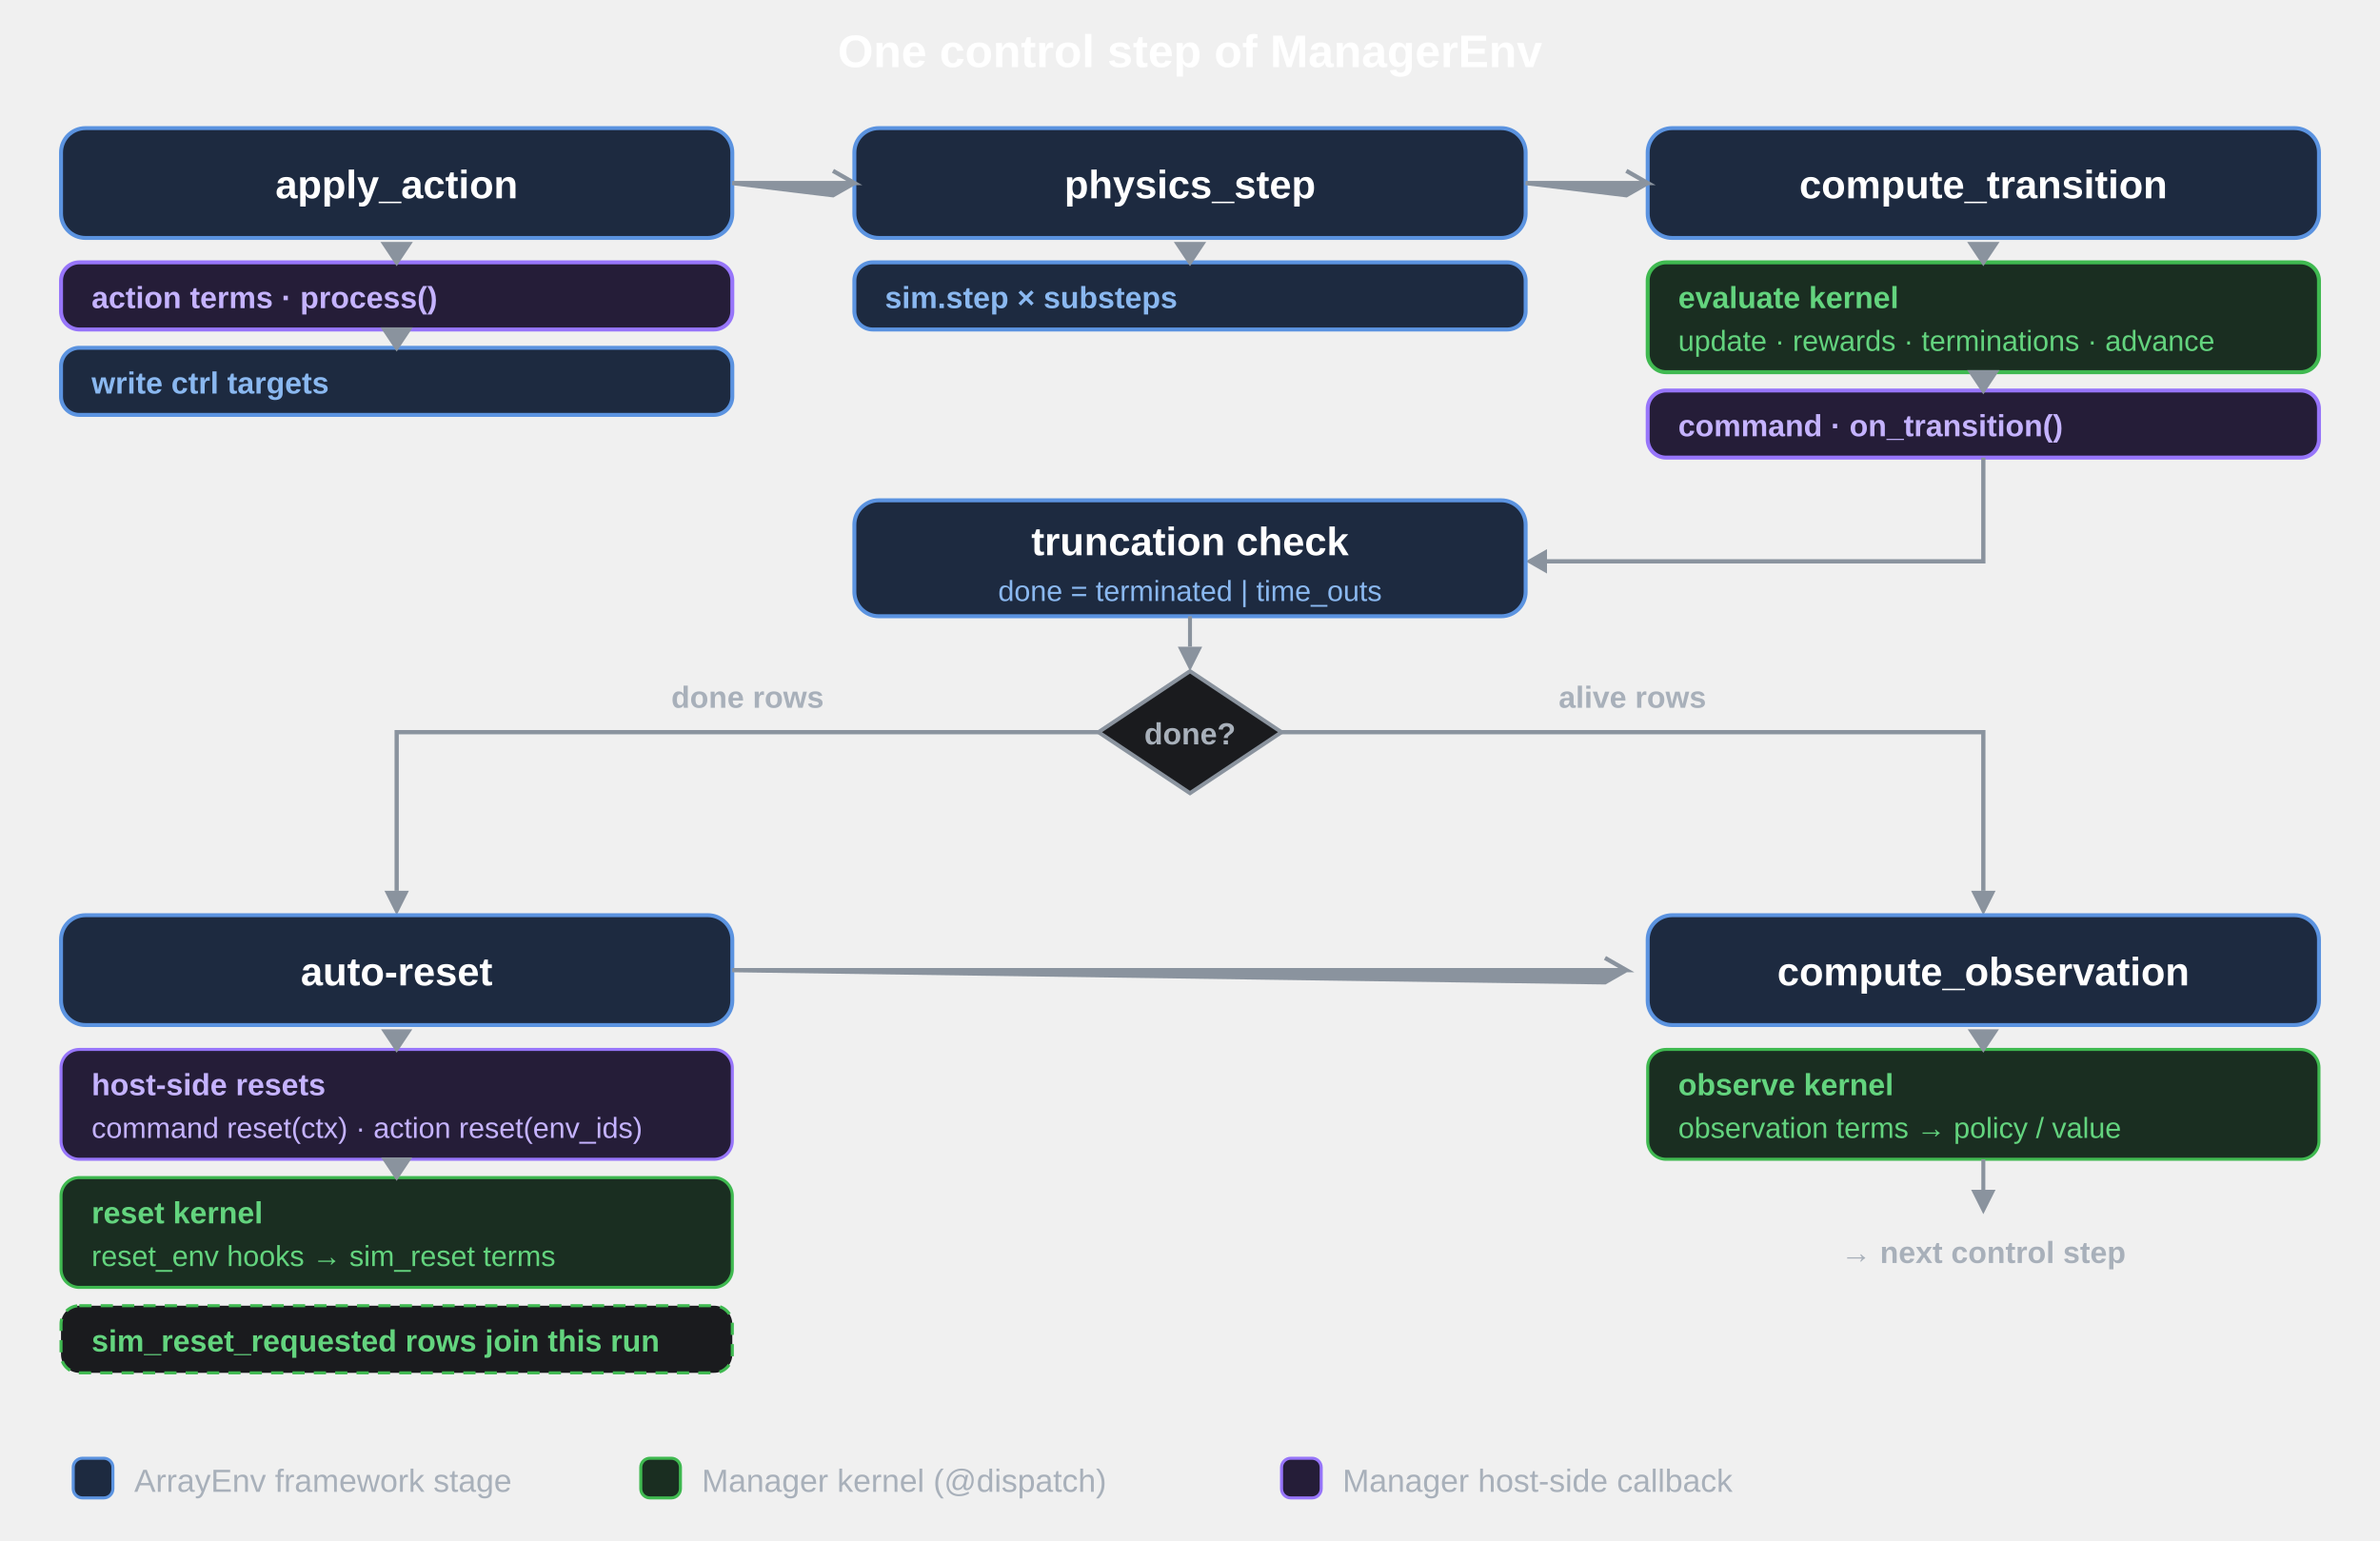
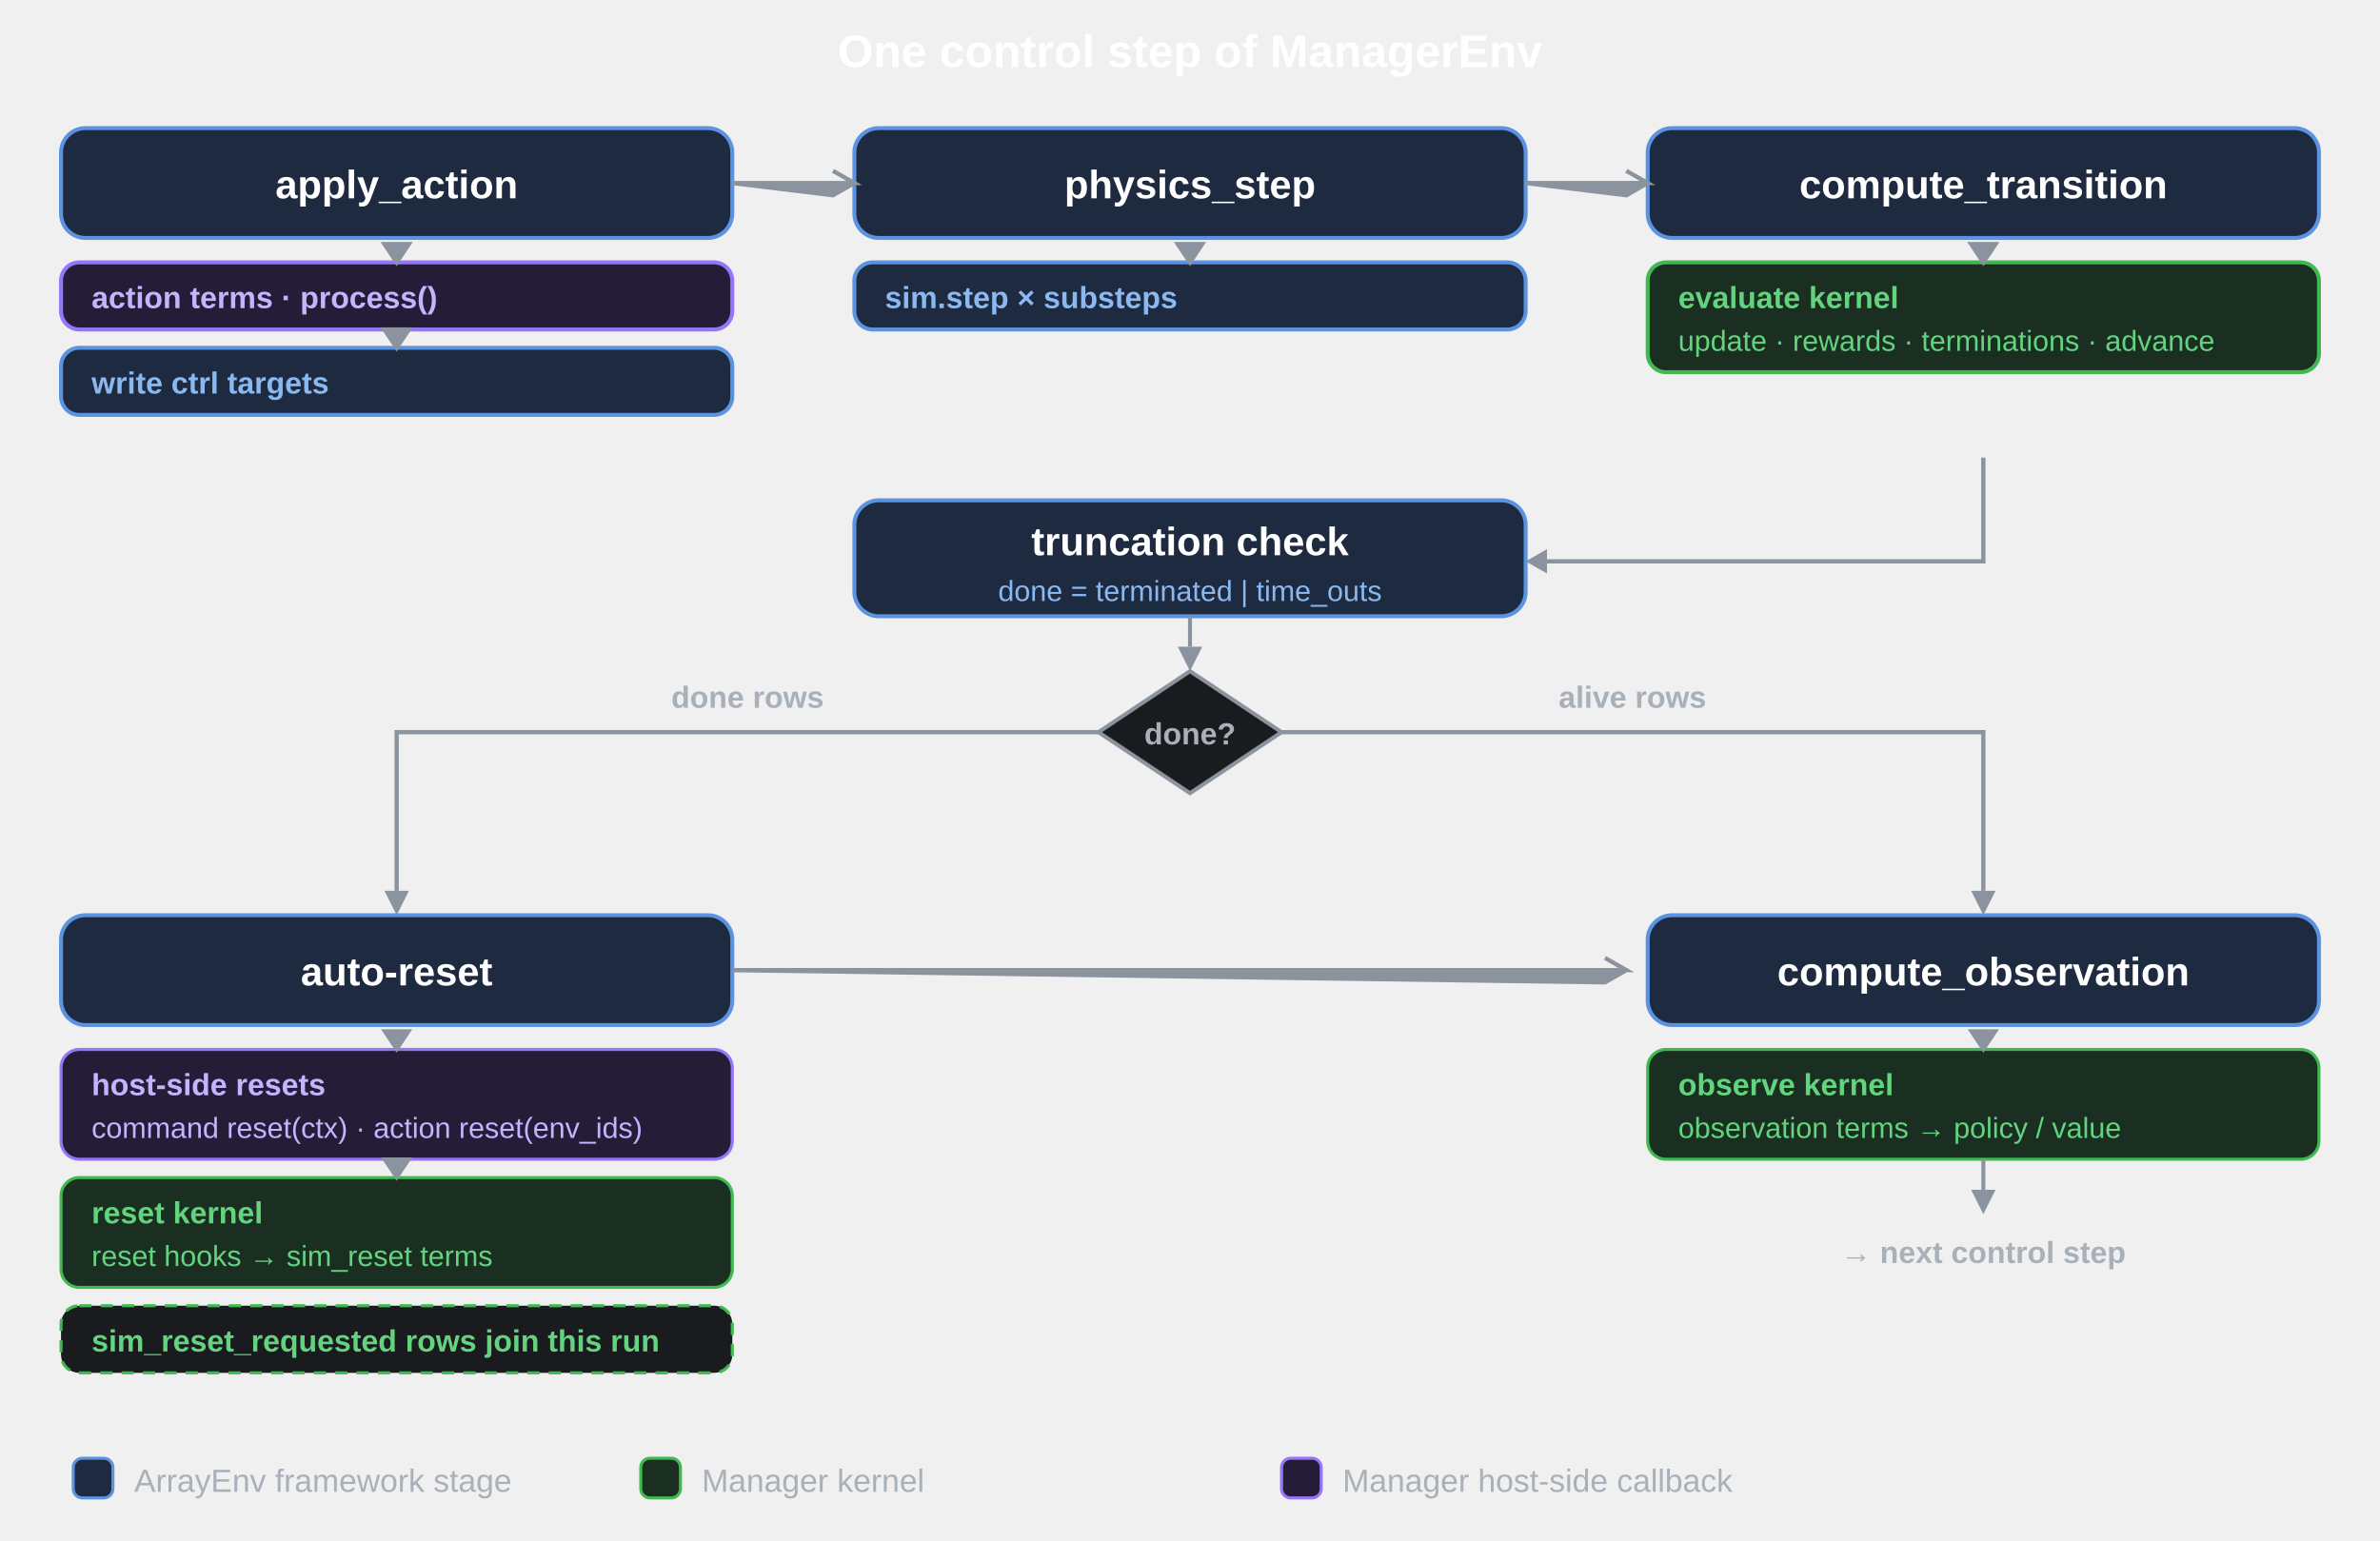
<svg xmlns="http://www.w3.org/2000/svg" width="780" height="505" viewBox="0 0 780 505" font-family="Arial,sans-serif">
  <defs>
    <style>.stage{font-size:13px;font-weight:600}.chip{font-size:10px;font-weight:600}.sub{font-size:9.5px}.label{font-size:10px;font-weight:600}.legend{font-size:10.5px}</style>
  </defs>
  <text x="390" y="22" text-anchor="middle" font-size="15" font-weight="600" fill="#ffffff">One control step of ManagerEnv</text>
  <g stroke-width="1.3">
    <rect x="20" y="42" width="220" height="36" rx="8" fill="#1d2a40" stroke="#5b93e0" />
    <text x="130" y="65" text-anchor="middle" class="stage" fill="#ffffff">apply_action</text>
    <rect x="20" y="86" width="220" height="22" rx="6" fill="#251d38" stroke="#9775fa" />
    <text x="30" y="101" class="chip" fill="#c5b3ff">action terms · process()</text>
    <rect x="20" y="114" width="220" height="22" rx="6" fill="#1d2a40" stroke="#5b93e0" />
    <text x="30" y="129" class="chip" fill="#8ab8f0">write ctrl targets</text>
    <rect x="280" y="42" width="220" height="36" rx="8" fill="#1d2a40" stroke="#5b93e0" />
    <text x="390" y="65" text-anchor="middle" class="stage" fill="#ffffff">physics_step</text>
    <rect x="280" y="86" width="220" height="22" rx="6" fill="#1d2a40" stroke="#5b93e0" />
    <text x="290" y="101" class="chip" fill="#8ab8f0">sim.step × substeps</text>
    <rect x="540" y="42" width="220" height="36" rx="8" fill="#1d2a40" stroke="#5b93e0" />
    <text x="650" y="65" text-anchor="middle" class="stage" fill="#ffffff">compute_transition</text>
    <rect x="540" y="86" width="220" height="36" rx="6" fill="#1a2e21" stroke="#3fb950" />
    <text x="550" y="101" class="chip" fill="#63d47e">evaluate kernel</text>
    <text x="550" y="115" class="sub" fill="#63d47e">update · rewards · terminations · advance</text>
-     <rect x="540" y="128" width="220" height="22" rx="6" fill="#251d38" stroke="#9775fa" />
-     <text x="550" y="143" class="chip" fill="#c5b3ff">command · on_transition()</text>
  </g>
  <g stroke="#8a939e" stroke-width="1.4" fill="#8a939e">
    <path d="M240 60h40l-7-4 7 4-7 4z" />
    <path d="M500 60h40l-7-4 7 4-7 4z" />
    <path d="M126 80h8l-4 6zM126 108h8l-4 6zM386 80h8l-4 6z" />
-     <path d="M646 80h8l-4 6zM646 122h8l-4 6z" />
+     <path d="M646 80h8l-4 6z" />
  </g>
  <path d="M650 150V184H507" fill="none" stroke="#8a939e" stroke-width="1.4" />
  <path d="M507 180l-7 4 7 4z" fill="#8a939e" />
  <rect x="280" y="164" width="220" height="38" rx="8" fill="#1d2a40" stroke="#5b93e0" stroke-width="1.3" />
  <text x="390" y="182" text-anchor="middle" class="stage" fill="#ffffff">truncation check</text>
  <text x="390" y="197" text-anchor="middle" class="sub" fill="#8ab8f0">done = terminated | time_outs</text>
  <path d="M390 202v10" stroke="#8a939e" stroke-width="1.3" />
  <path d="M386 212l4 8 4-8z" fill="#8a939e" />
  <path d="M360 240l30-20 30 20-30 20z" fill="#1a1b1e" stroke="#8a939e" stroke-width="1.3" />
  <text x="390" y="244" text-anchor="middle" class="label" fill="#a8b0ba">done?</text>
  <path d="M360 240H130v52" fill="none" stroke="#8a939e" stroke-width="1.4" />
  <path d="M126 292l4 8 4-8z" fill="#8a939e" />
  <text x="245" y="232" text-anchor="middle" class="label" fill="#a8b0ba">done rows</text>
  <path d="M420 240H650v52" fill="none" stroke="#8a939e" stroke-width="1.4" />
  <path d="M646 292l4 8 4-8z" fill="#8a939e" />
  <text x="535" y="232" text-anchor="middle" class="label" fill="#a8b0ba">alive rows</text>
  <rect x="20" y="300" width="220" height="36" rx="8" fill="#1d2a40" stroke="#5b93e0" stroke-width="1.3" />
  <text x="130" y="323" text-anchor="middle" class="stage" fill="#ffffff">auto-reset</text>
  <rect x="20" y="344" width="220" height="36" rx="6" fill="#251d38" stroke="#9775fa" />
  <text x="30" y="359" class="chip" fill="#c5b3ff">host-side resets</text>
  <text x="30" y="373" class="sub" fill="#c5b3ff">command reset(ctx) · action reset(env_ids)</text>
  <rect x="20" y="386" width="220" height="36" rx="6" fill="#1a2e21" stroke="#3fb950" />
  <text x="30" y="401" class="chip" fill="#63d47e">reset kernel</text>
-   <text x="30" y="415" class="sub" fill="#63d47e">reset_env hooks → sim_reset terms</text>
+   <text x="30" y="415" class="sub" fill="#63d47e">reset hooks → sim_reset terms</text>
  <rect x="20" y="428" width="220" height="22" rx="6" fill="#1a1b1e" stroke="#3fb950" stroke-dasharray="4 3" />
  <text x="30" y="443" class="chip" fill="#63d47e">sim_reset_requested rows join this run</text>
  <g stroke="#8a939e" stroke-width="1.2" fill="#8a939e">
    <path d="M126 338h8l-4 6zM126 380h8l-4 6z" />
  </g>
  <path d="M240 318h293l-7-4 7 4-7 4z" fill="#8a939e" stroke="#8a939e" stroke-width="1.4" />
  <rect x="540" y="300" width="220" height="36" rx="8" fill="#1d2a40" stroke="#5b93e0" stroke-width="1.3" />
  <text x="650" y="323" text-anchor="middle" class="stage" fill="#ffffff">compute_observation</text>
  <rect x="540" y="344" width="220" height="36" rx="6" fill="#1a2e21" stroke="#3fb950" />
  <text x="550" y="359" class="chip" fill="#63d47e">observe kernel</text>
  <text x="550" y="373" class="sub" fill="#63d47e">observation terms → policy / value</text>
  <path d="M646 338h8l-4 6z" fill="#8a939e" stroke="#8a939e" stroke-width="1.2" />
  <path d="M650 380v10" stroke="#8a939e" stroke-width="1.3" />
  <path d="M646 390l4 8 4-8z" fill="#8a939e" />
  <text x="650" y="414" text-anchor="middle" class="label" fill="#a8b0ba">→ next control step</text>
  <rect x="24" y="478" width="13" height="13" rx="3" fill="#1d2a40" stroke="#5b93e0" />
  <text x="44" y="489" class="legend" fill="#a8b0ba">ArrayEnv framework stage</text>
  <rect x="210" y="478" width="13" height="13" rx="3" fill="#1a2e21" stroke="#3fb950" />
-   <text x="230" y="489" class="legend" fill="#a8b0ba">Manager kernel (@dispatch)</text>
+   <text x="230" y="489" class="legend" fill="#a8b0ba">Manager kernel</text>
  <rect x="420" y="478" width="13" height="13" rx="3" fill="#251d38" stroke="#9775fa" />
  <text x="440" y="489" class="legend" fill="#a8b0ba">Manager host-side callback</text>
</svg>
